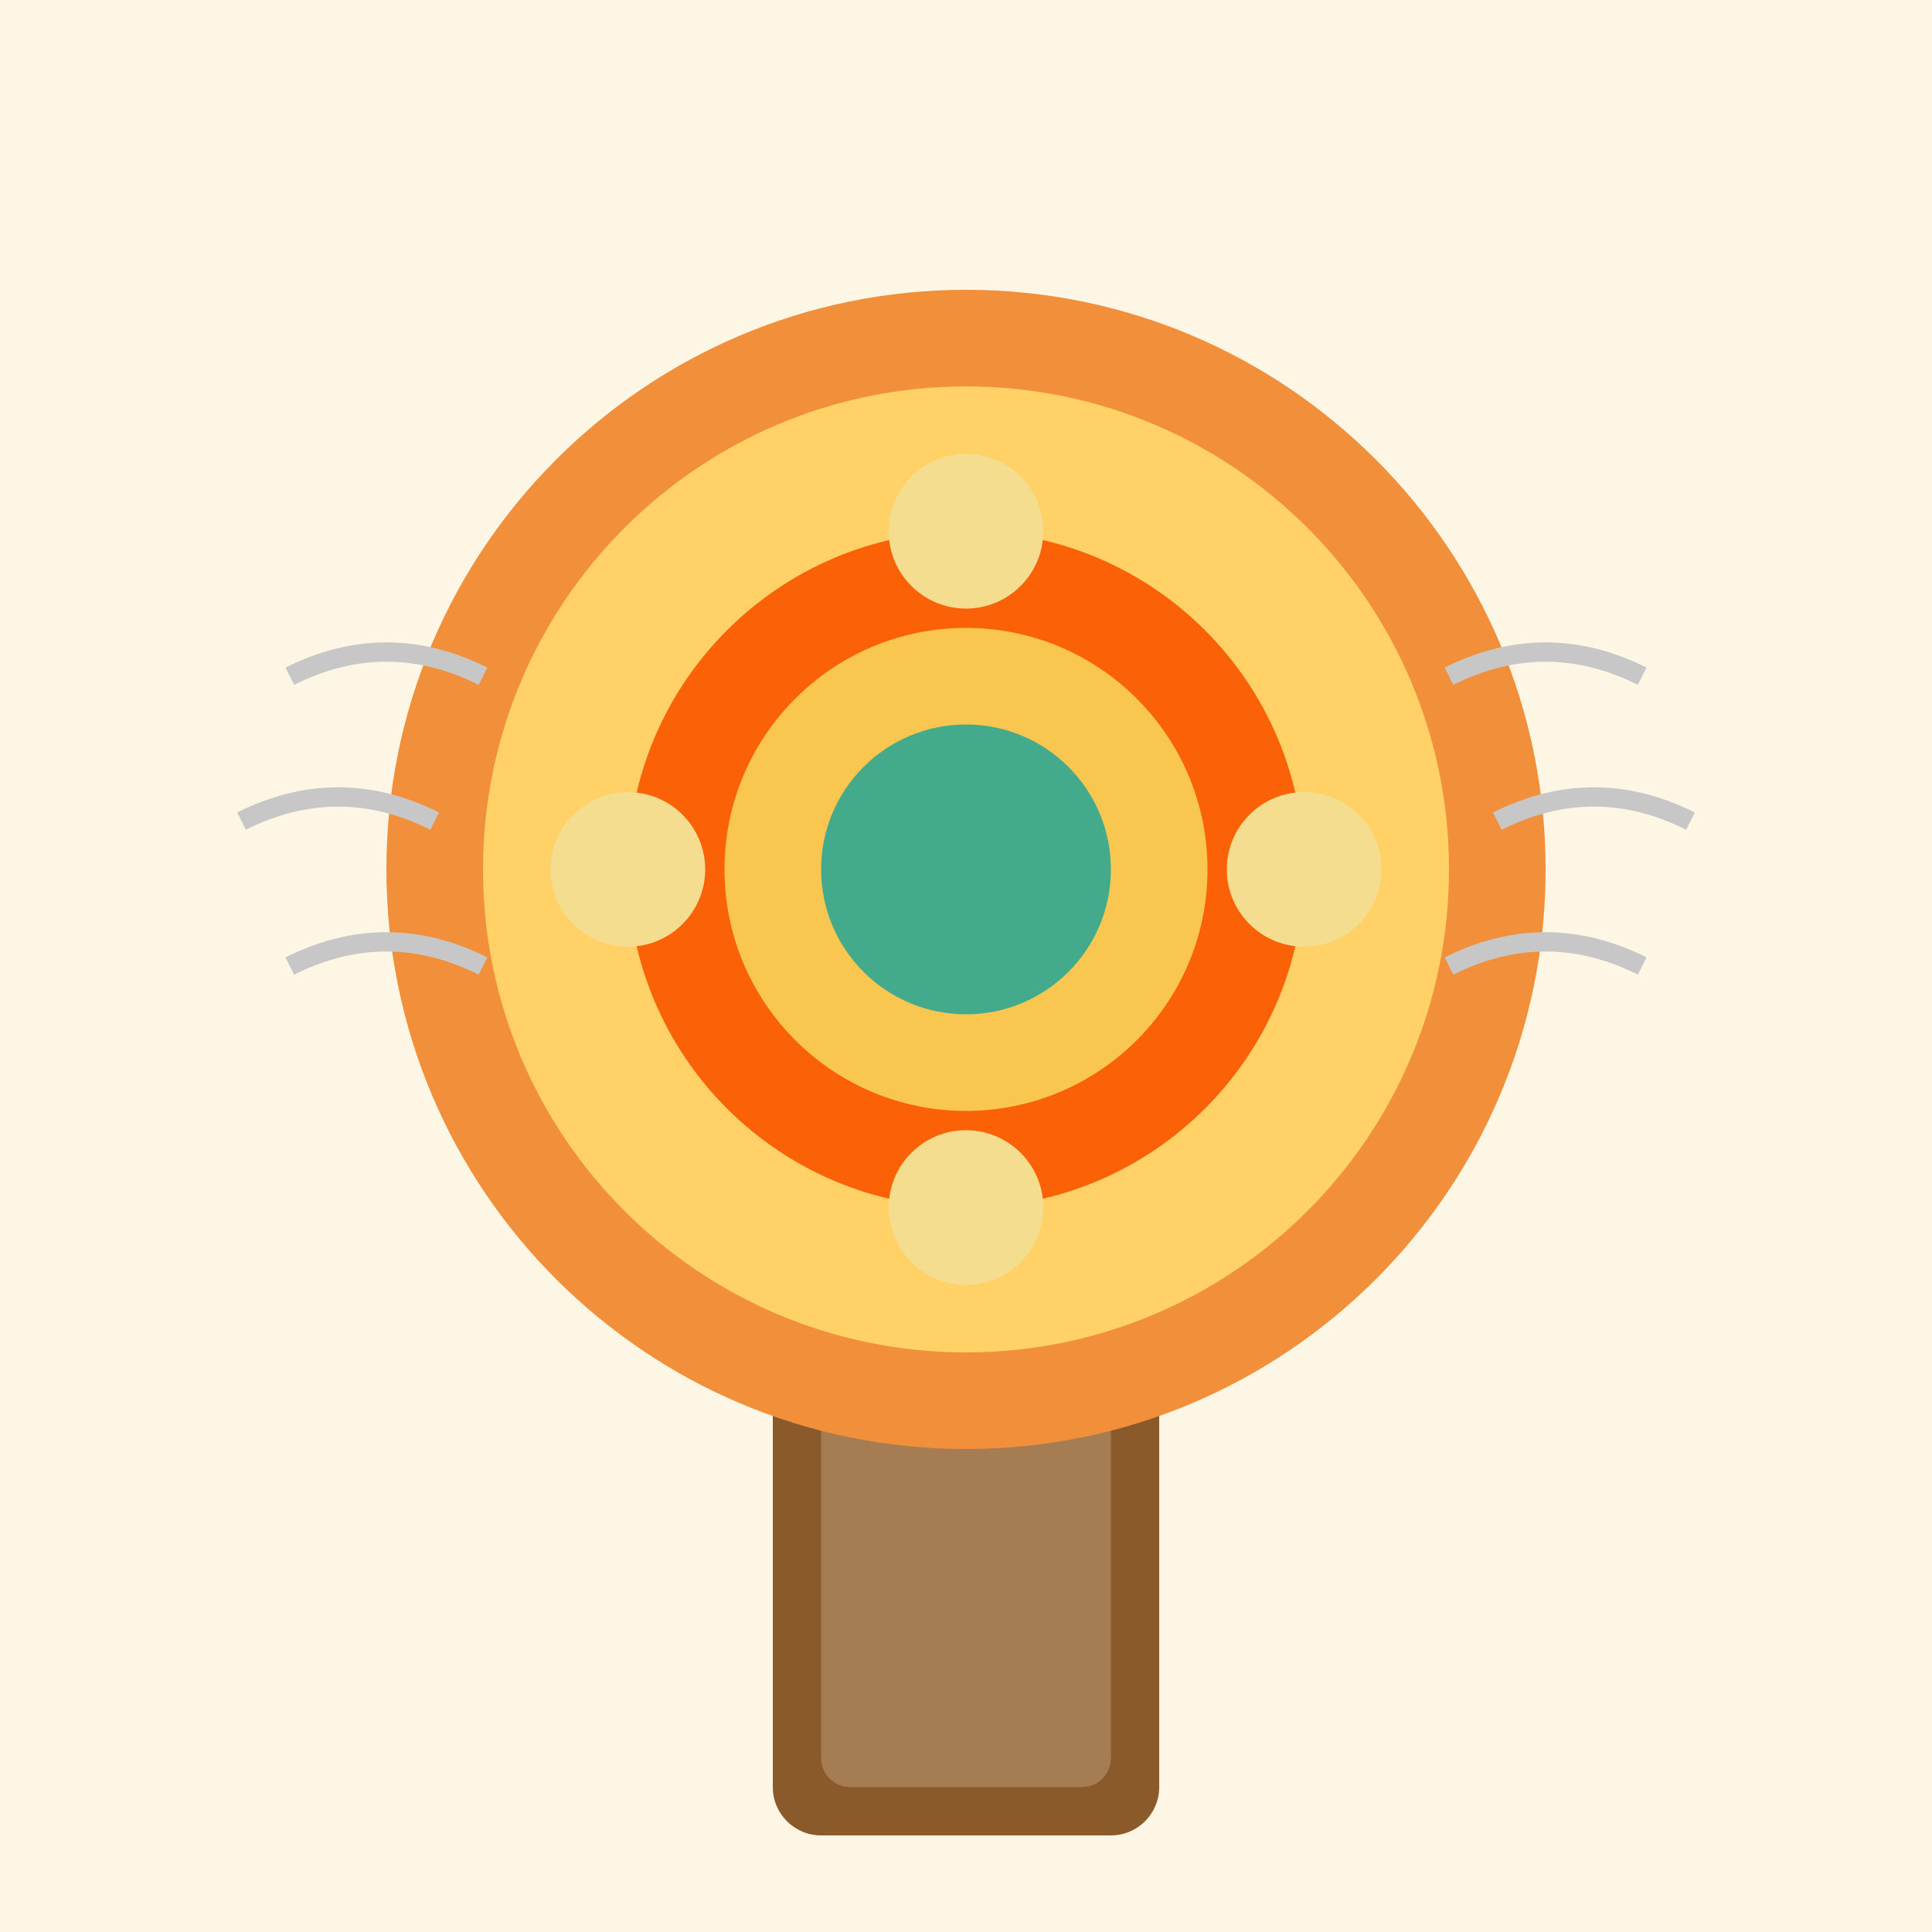
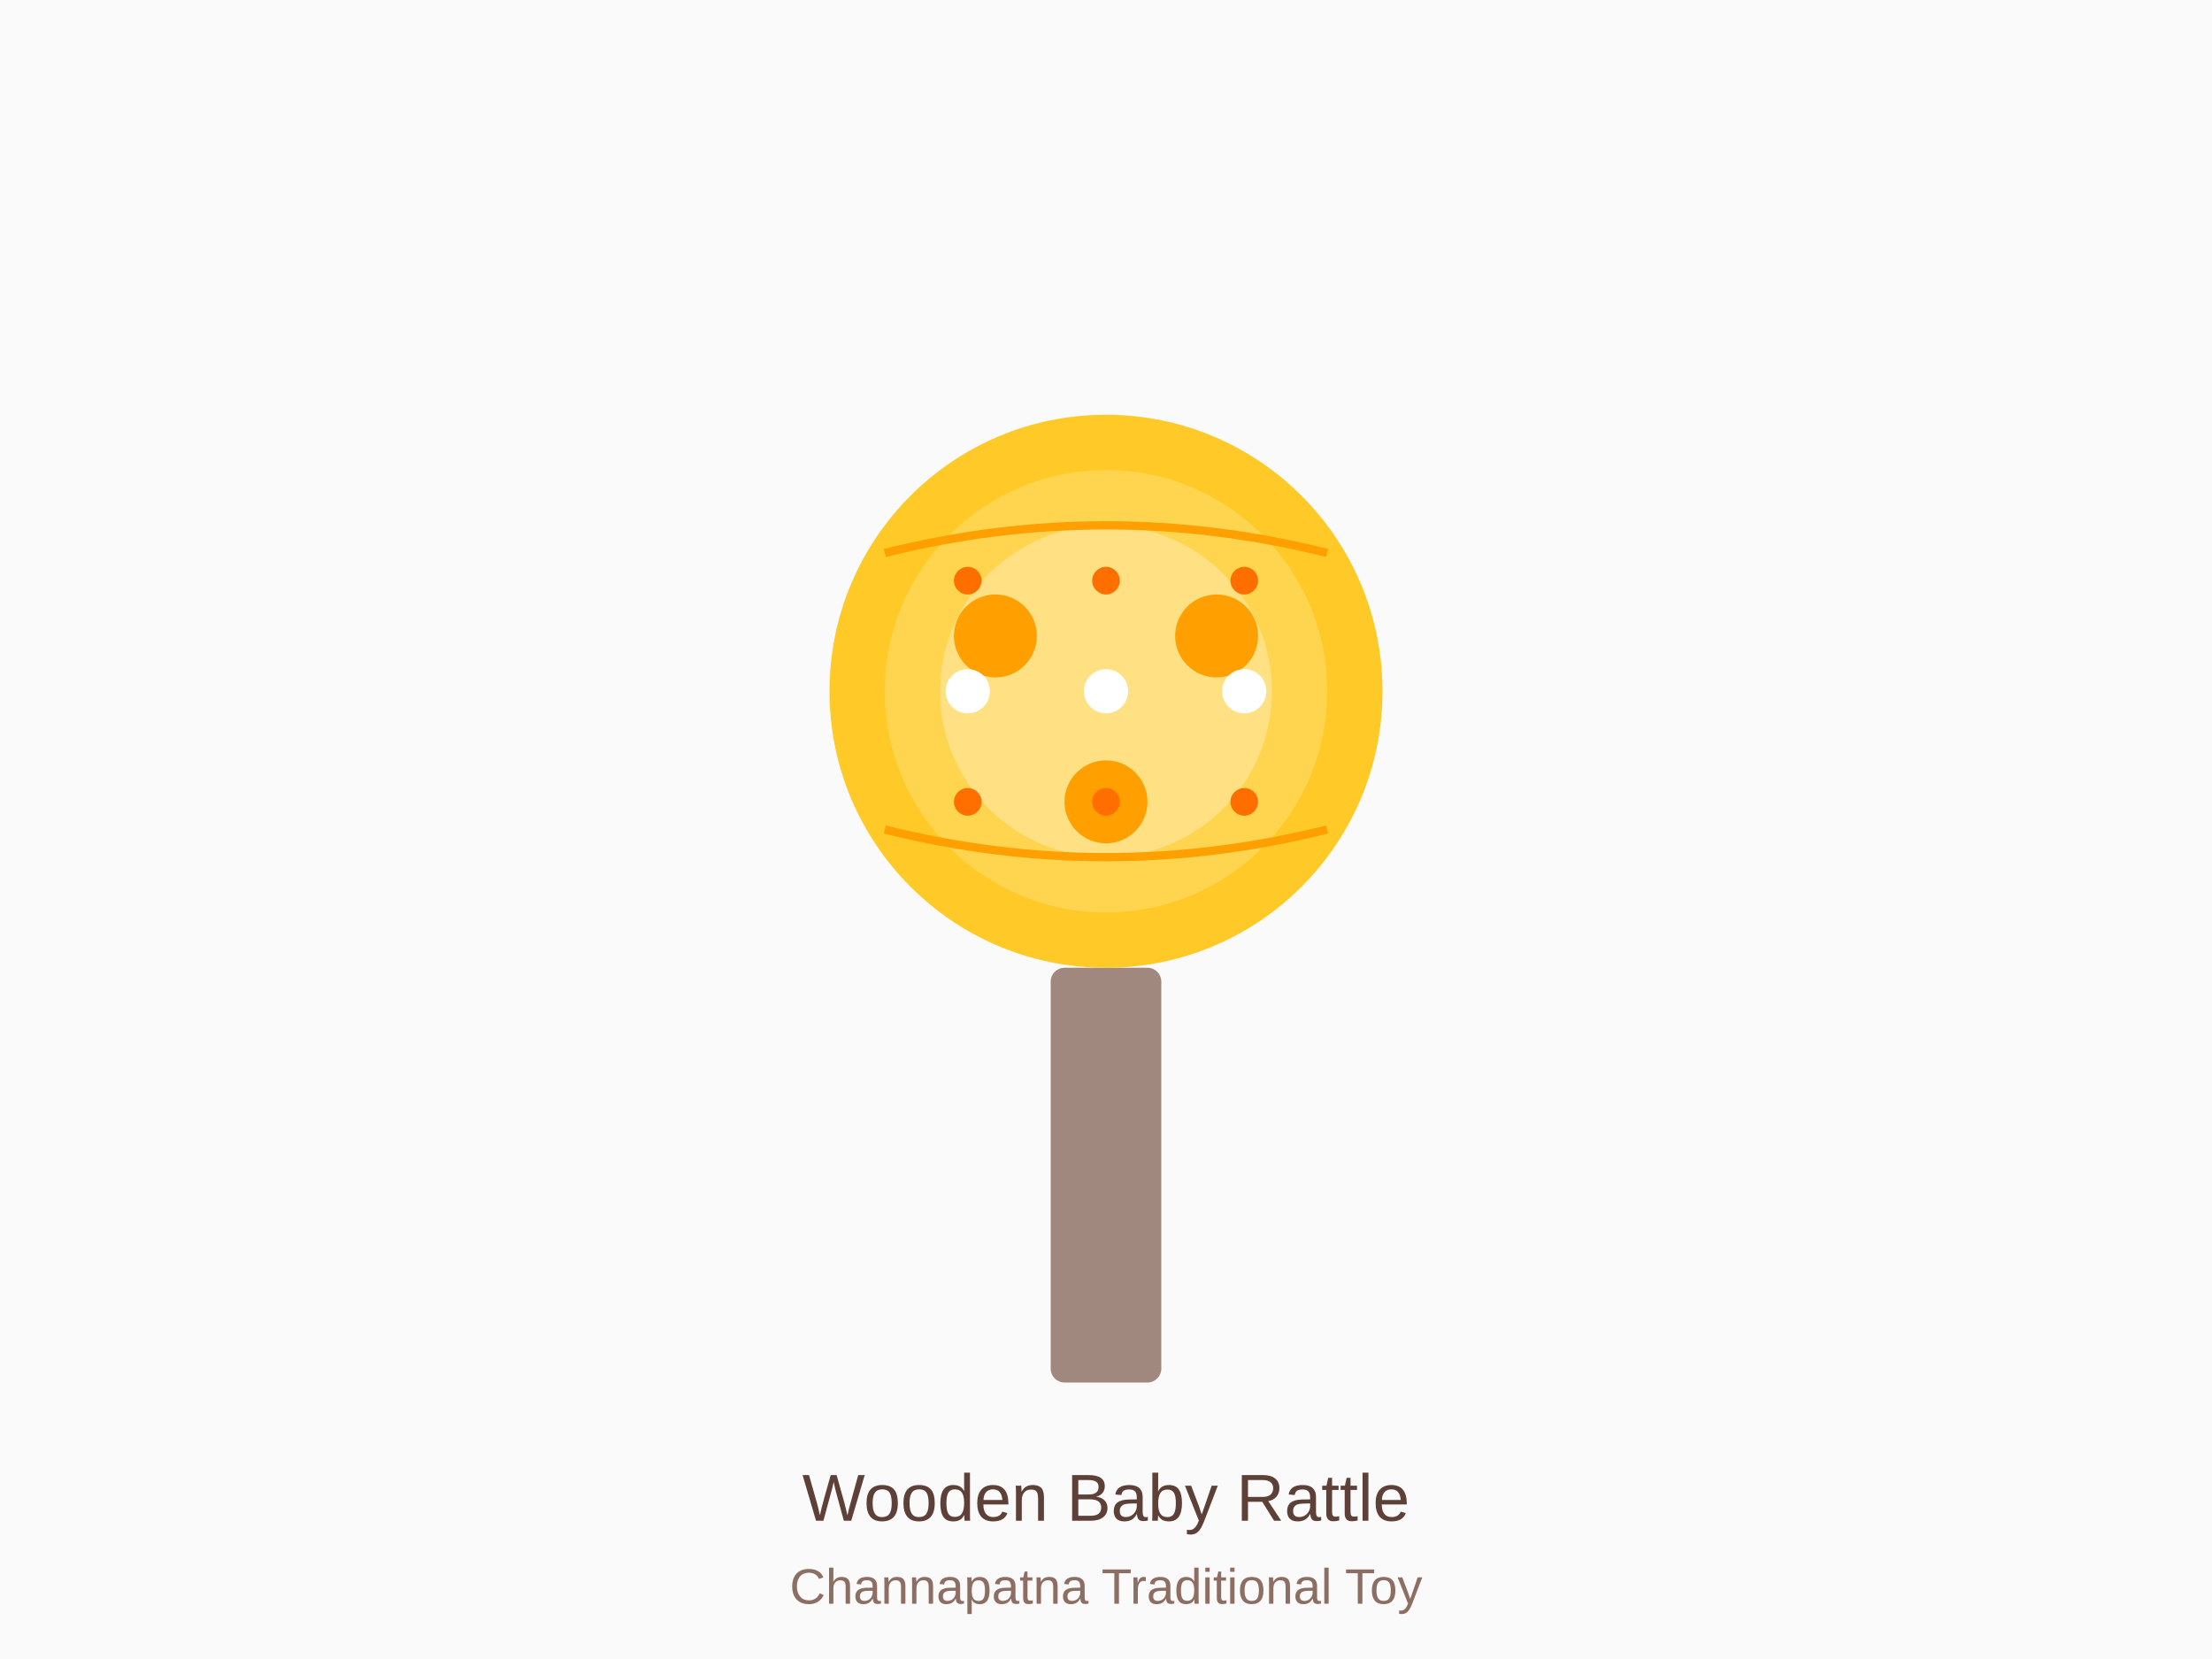
- <svg xmlns="http://www.w3.org/2000/svg" viewBox="0 0 200 200">
-   <rect width="200" height="200" fill="#fef6e4" />
-   <rect x="80" y="130" width="40" height="60" rx="5" ry="5" fill="#8b5a2b" />
-   <rect x="85" y="135" width="30" height="50" rx="3" ry="3" fill="#a67c52" />
-   <ellipse cx="100" cy="90" rx="60" ry="60" fill="#f28f3b" />
-   <ellipse cx="100" cy="90" rx="50" ry="50" fill="#ffd166" />
-   <circle cx="100" cy="90" r="35" fill="#fb6107" />
-   <circle cx="100" cy="90" r="25" fill="#f9c74f" />
-   <circle cx="100" cy="90" r="15" fill="#43aa8b" />
-   <circle cx="65" cy="90" r="8" fill="#f5dd90" />
-   <circle cx="135" cy="90" r="8" fill="#f5dd90" />
-   <circle cx="100" cy="55" r="8" fill="#f5dd90" />
-   <circle cx="100" cy="125" r="8" fill="#f5dd90" />
-   <path d="M30,70 Q40,65 50,70" stroke="#c7c7c7" stroke-width="2" fill="none" />
-   <path d="M25,85 Q35,80 45,85" stroke="#c7c7c7" stroke-width="2" fill="none" />
-   <path d="M30,100 Q40,95 50,100" stroke="#c7c7c7" stroke-width="2" fill="none" />
-   <path d="M150,70 Q160,65 170,70" stroke="#c7c7c7" stroke-width="2" fill="none" />
-   <path d="M155,85 Q165,80 175,85" stroke="#c7c7c7" stroke-width="2" fill="none" />
-   <path d="M150,100 Q160,95 170,100" stroke="#c7c7c7" stroke-width="2" fill="none" />
+ <svg xmlns="http://www.w3.org/2000/svg" width="800" height="600">
+   <rect width="100%" height="100%" fill="#FAFAFA" />
+   <rect x="380" y="350" width="40" height="150" rx="5" fill="#A1887F" />
+   <circle cx="400" cy="250" r="100" fill="#FFCA28" />
+   <circle cx="400" cy="250" r="80" fill="#FFD54F" />
+   <circle cx="400" cy="250" r="60" fill="#FFE082" />
+   <circle cx="360" cy="230" r="15" fill="#FFA000" />
+   <circle cx="440" cy="230" r="15" fill="#FFA000" />
+   <circle cx="400" cy="290" r="15" fill="#FFA000" />
+   <path d="M320,200 Q400,180 480,200" stroke="#FFA000" stroke-width="3" fill="none" />
+   <path d="M320,300 Q400,320 480,300" stroke="#FFA000" stroke-width="3" fill="none" />
+   <circle cx="350" cy="250" r="8" fill="#FFFFFF" />
+   <circle cx="400" cy="250" r="8" fill="#FFFFFF" />
+   <circle cx="450" cy="250" r="8" fill="#FFFFFF" />
+   <circle cx="350" cy="210" r="5" fill="#FF6F00" />
+   <circle cx="400" cy="210" r="5" fill="#FF6F00" />
+   <circle cx="450" cy="210" r="5" fill="#FF6F00" />
+   <circle cx="350" cy="290" r="5" fill="#FF6F00" />
+   <circle cx="400" cy="290" r="5" fill="#FF6F00" />
+   <circle cx="450" cy="290" r="5" fill="#FF6F00" />
+   <text x="400" y="550" font-family="Arial" font-size="24" text-anchor="middle" fill="#5D4037">Wooden Baby Rattle</text>
+   <text x="400" y="580" font-family="Arial" font-size="18" text-anchor="middle" fill="#8D6E63">Channapatna Traditional Toy</text>
</svg>
